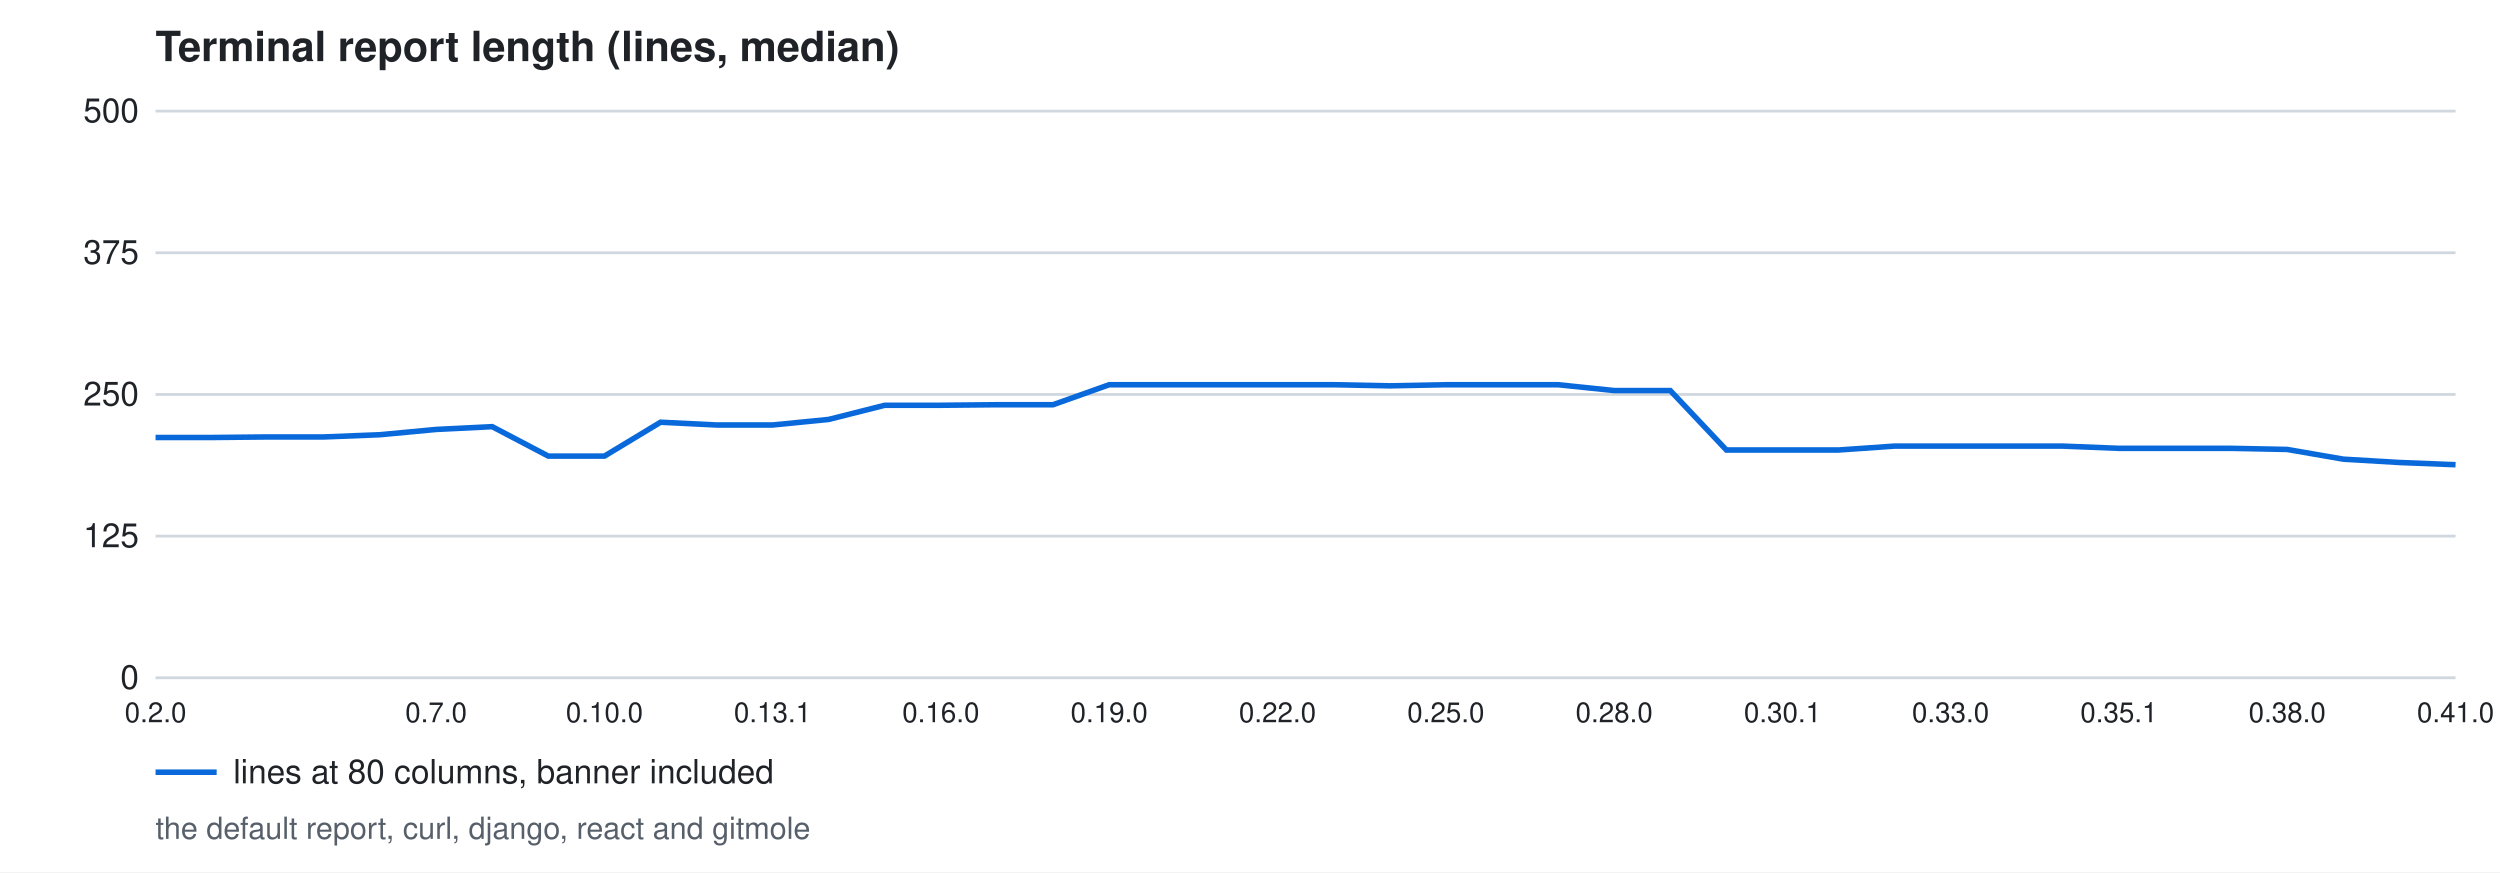
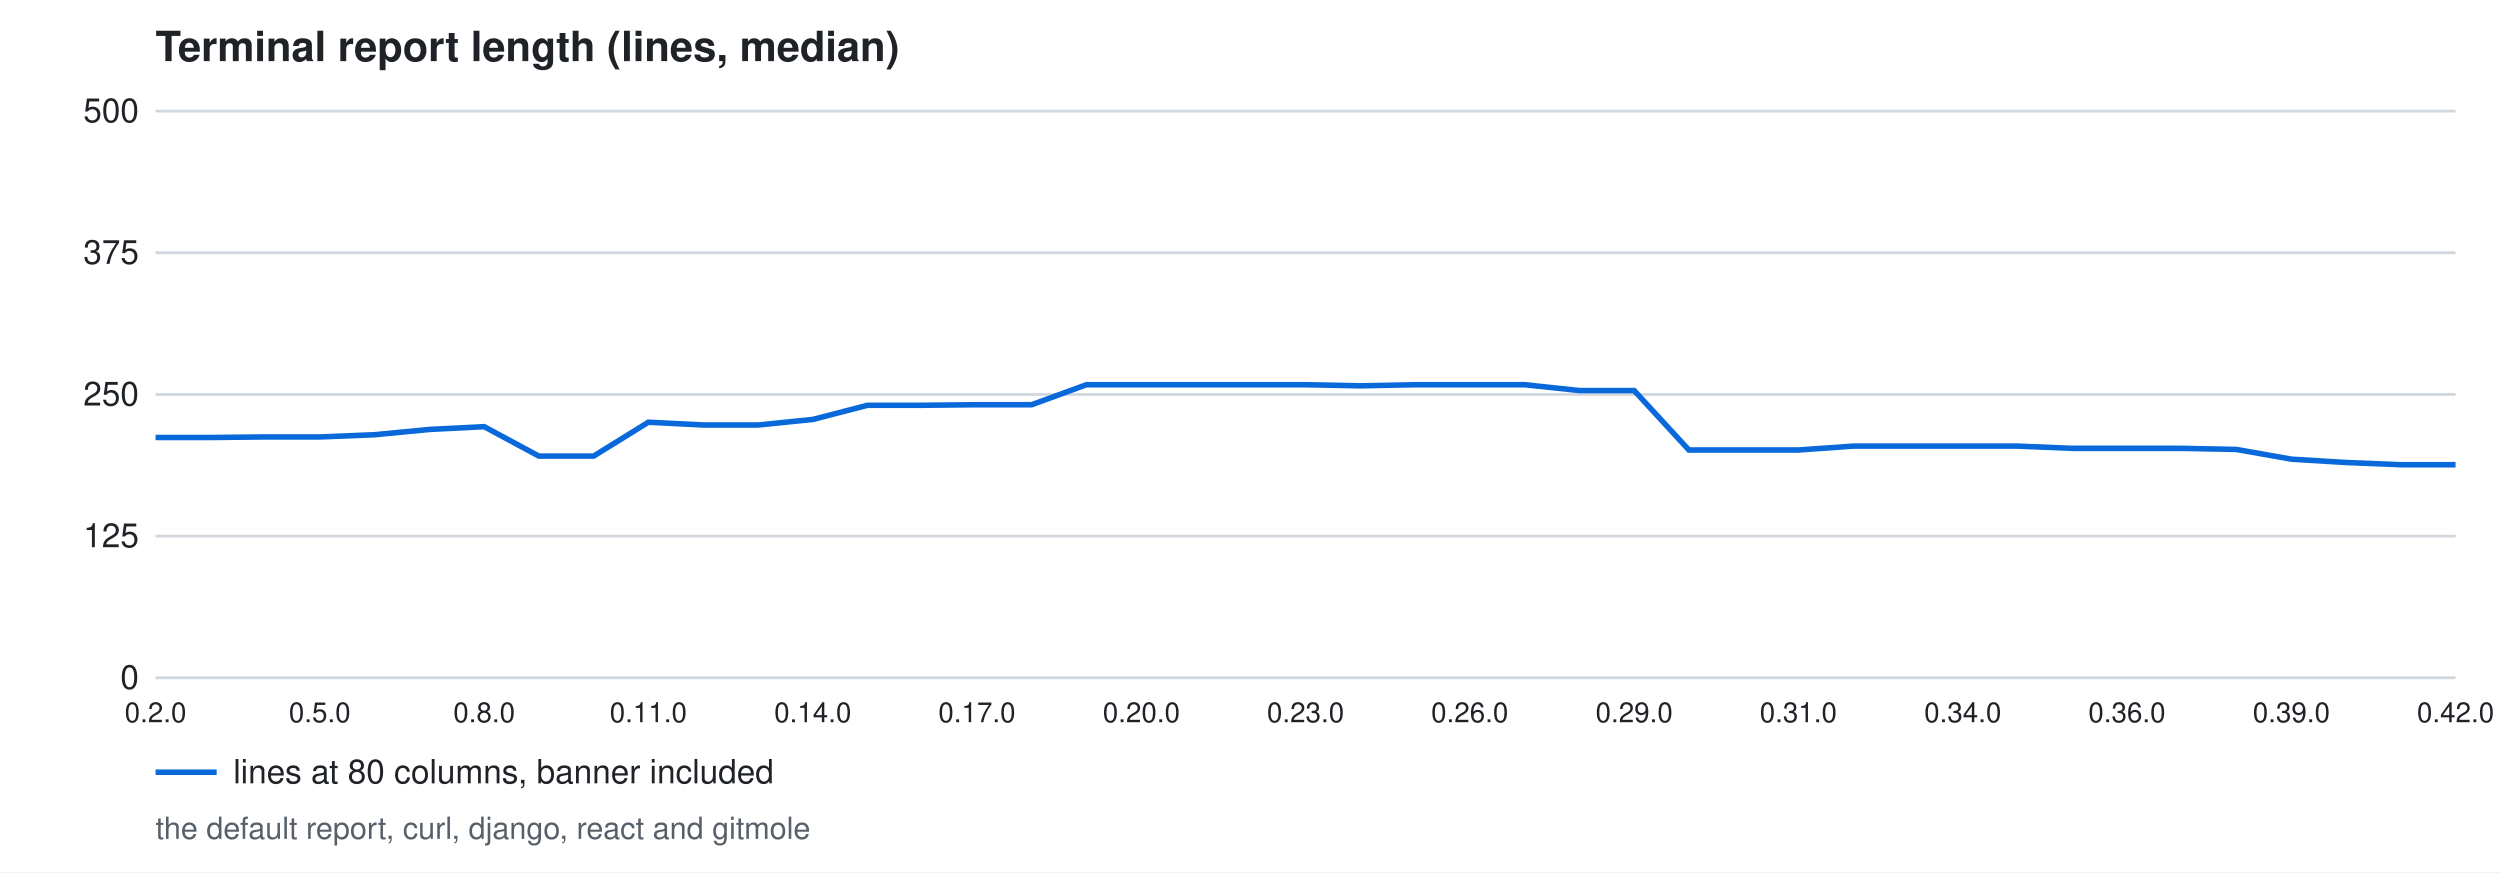
<svg xmlns="http://www.w3.org/2000/svg" width="900" height="314" viewBox="0 0 900 314" font-family="-apple-system,Segoe UI,Helvetica,Arial,sans-serif" font-size="12">
  <rect width="900" height="314" fill="#ffffff" />
  <text x="56" y="22" font-size="15" font-weight="600" fill="#1f2328">Terminal report length (lines, median)</text>
  <line x1="56" y1="244.0" x2="884" y2="244.0" stroke="#d0d7de" stroke-width="1" />
  <text x="50" y="248.0" text-anchor="end" fill="#1f2328">0</text>
  <line x1="56" y1="193.0" x2="884" y2="193.0" stroke="#d0d7de" stroke-width="1" />
  <text x="50" y="197.0" text-anchor="end" fill="#1f2328">125</text>
  <line x1="56" y1="142.0" x2="884" y2="142.0" stroke="#d0d7de" stroke-width="1" />
  <text x="50" y="146.0" text-anchor="end" fill="#1f2328">250</text>
  <line x1="56" y1="91.0" x2="884" y2="91.0" stroke="#d0d7de" stroke-width="1" />
  <text x="50" y="95.0" text-anchor="end" fill="#1f2328">375</text>
  <line x1="56" y1="40.0" x2="884" y2="40.0" stroke="#d0d7de" stroke-width="1" />
  <text x="50" y="44.0" text-anchor="end" fill="#1f2328">500</text>
  <text x="56.0" y="260" text-anchor="middle" fill="#1f2328" font-size="10">0.2.0</text>
-   <text x="157.0" y="260" text-anchor="middle" fill="#1f2328" font-size="10">0.7.0</text>
-   <text x="217.6" y="260" text-anchor="middle" fill="#1f2328" font-size="10">0.10.0</text>
-   <text x="278.1" y="260" text-anchor="middle" fill="#1f2328" font-size="10">0.13.1</text>
-   <text x="338.7" y="260" text-anchor="middle" fill="#1f2328" font-size="10">0.16.0</text>
-   <text x="399.3" y="260" text-anchor="middle" fill="#1f2328" font-size="10">0.19.0</text>
-   <text x="459.9" y="260" text-anchor="middle" fill="#1f2328" font-size="10">0.22.0</text>
-   <text x="520.5" y="260" text-anchor="middle" fill="#1f2328" font-size="10">0.25.0</text>
-   <text x="581.1" y="260" text-anchor="middle" fill="#1f2328" font-size="10">0.28.0</text>
-   <text x="641.7" y="260" text-anchor="middle" fill="#1f2328" font-size="10">0.30.1</text>
-   <text x="702.2" y="260" text-anchor="middle" fill="#1f2328" font-size="10">0.33.0</text>
-   <text x="762.8" y="260" text-anchor="middle" fill="#1f2328" font-size="10">0.35.1</text>
-   <text x="823.4" y="260" text-anchor="middle" fill="#1f2328" font-size="10">0.38.0</text>
-   <text x="884.0" y="260" text-anchor="middle" fill="#1f2328" font-size="10">0.41.0</text>
-   <polyline points="56.0,157.5 76.2,157.5 96.4,157.3 116.6,157.3 136.8,156.5 157.0,154.6 177.2,153.6 197.4,164.2 217.6,164.2 237.8,152.0 258.0,153.0 278.1,153.0 298.3,151.0 318.5,145.9 338.7,145.9 358.9,145.7 379.1,145.7 399.3,138.5 419.5,138.5 439.7,138.5 459.9,138.5 480.1,138.5 500.3,138.9 520.5,138.5 540.7,138.5 560.9,138.5 581.1,140.6 601.3,140.6 621.5,162.0 641.7,162.0 661.9,162.0 682.0,160.6 702.2,160.6 722.4,160.6 742.6,160.6 762.8,161.4 783.0,161.4 803.2,161.4 823.4,161.8 843.6,165.3 863.8,166.5 884.0,167.3" fill="none" stroke="#0969da" stroke-width="2" />
+   <text x="115.1" y="260" text-anchor="middle" fill="#1f2328" font-size="10">0.5.0</text>
+   <text x="174.3" y="260" text-anchor="middle" fill="#1f2328" font-size="10">0.8.0</text>
+   <text x="233.4" y="260" text-anchor="middle" fill="#1f2328" font-size="10">0.11.0</text>
+   <text x="292.6" y="260" text-anchor="middle" fill="#1f2328" font-size="10">0.14.0</text>
+   <text x="351.7" y="260" text-anchor="middle" fill="#1f2328" font-size="10">0.17.0</text>
+   <text x="410.9" y="260" text-anchor="middle" fill="#1f2328" font-size="10">0.20.0</text>
+   <text x="470.0" y="260" text-anchor="middle" fill="#1f2328" font-size="10">0.23.0</text>
+   <text x="529.1" y="260" text-anchor="middle" fill="#1f2328" font-size="10">0.26.0</text>
+   <text x="588.3" y="260" text-anchor="middle" fill="#1f2328" font-size="10">0.29.0</text>
+   <text x="647.4" y="260" text-anchor="middle" fill="#1f2328" font-size="10">0.31.0</text>
+   <text x="706.6" y="260" text-anchor="middle" fill="#1f2328" font-size="10">0.34.0</text>
+   <text x="765.7" y="260" text-anchor="middle" fill="#1f2328" font-size="10">0.36.0</text>
+   <text x="824.9" y="260" text-anchor="middle" fill="#1f2328" font-size="10">0.39.0</text>
+   <text x="884.0" y="260" text-anchor="middle" fill="#1f2328" font-size="10">0.42.0</text>
+   <polyline points="56.0,157.5 75.7,157.5 95.4,157.3 115.1,157.3 134.9,156.5 154.6,154.6 174.3,153.6 194.0,164.2 213.7,164.2 233.4,152.0 253.1,153.0 272.9,153.0 292.6,151.0 312.3,145.9 332.0,145.9 351.7,145.7 371.4,145.7 391.1,138.5 410.9,138.5 430.6,138.5 450.3,138.5 470.0,138.5 489.7,138.9 509.4,138.5 529.1,138.5 548.9,138.5 568.6,140.6 588.3,140.6 608.0,162.0 627.7,162.0 647.4,162.0 667.1,160.6 686.9,160.6 706.6,160.6 726.3,160.6 746.0,161.4 765.7,161.4 785.4,161.4 805.1,161.8 824.9,165.3 844.6,166.5 864.3,167.3 884.0,167.3" fill="none" stroke="#0969da" stroke-width="2" />
  <line x1="56" y1="278" x2="78" y2="278" stroke="#0969da" stroke-width="2" />
  <text x="84" y="282" fill="#1f2328">lines at 80 columns, banner included</text>
  <text x="56" y="302" fill="#57606a" font-size="11">the default report, curl, django, react and gitmole</text>
</svg>
